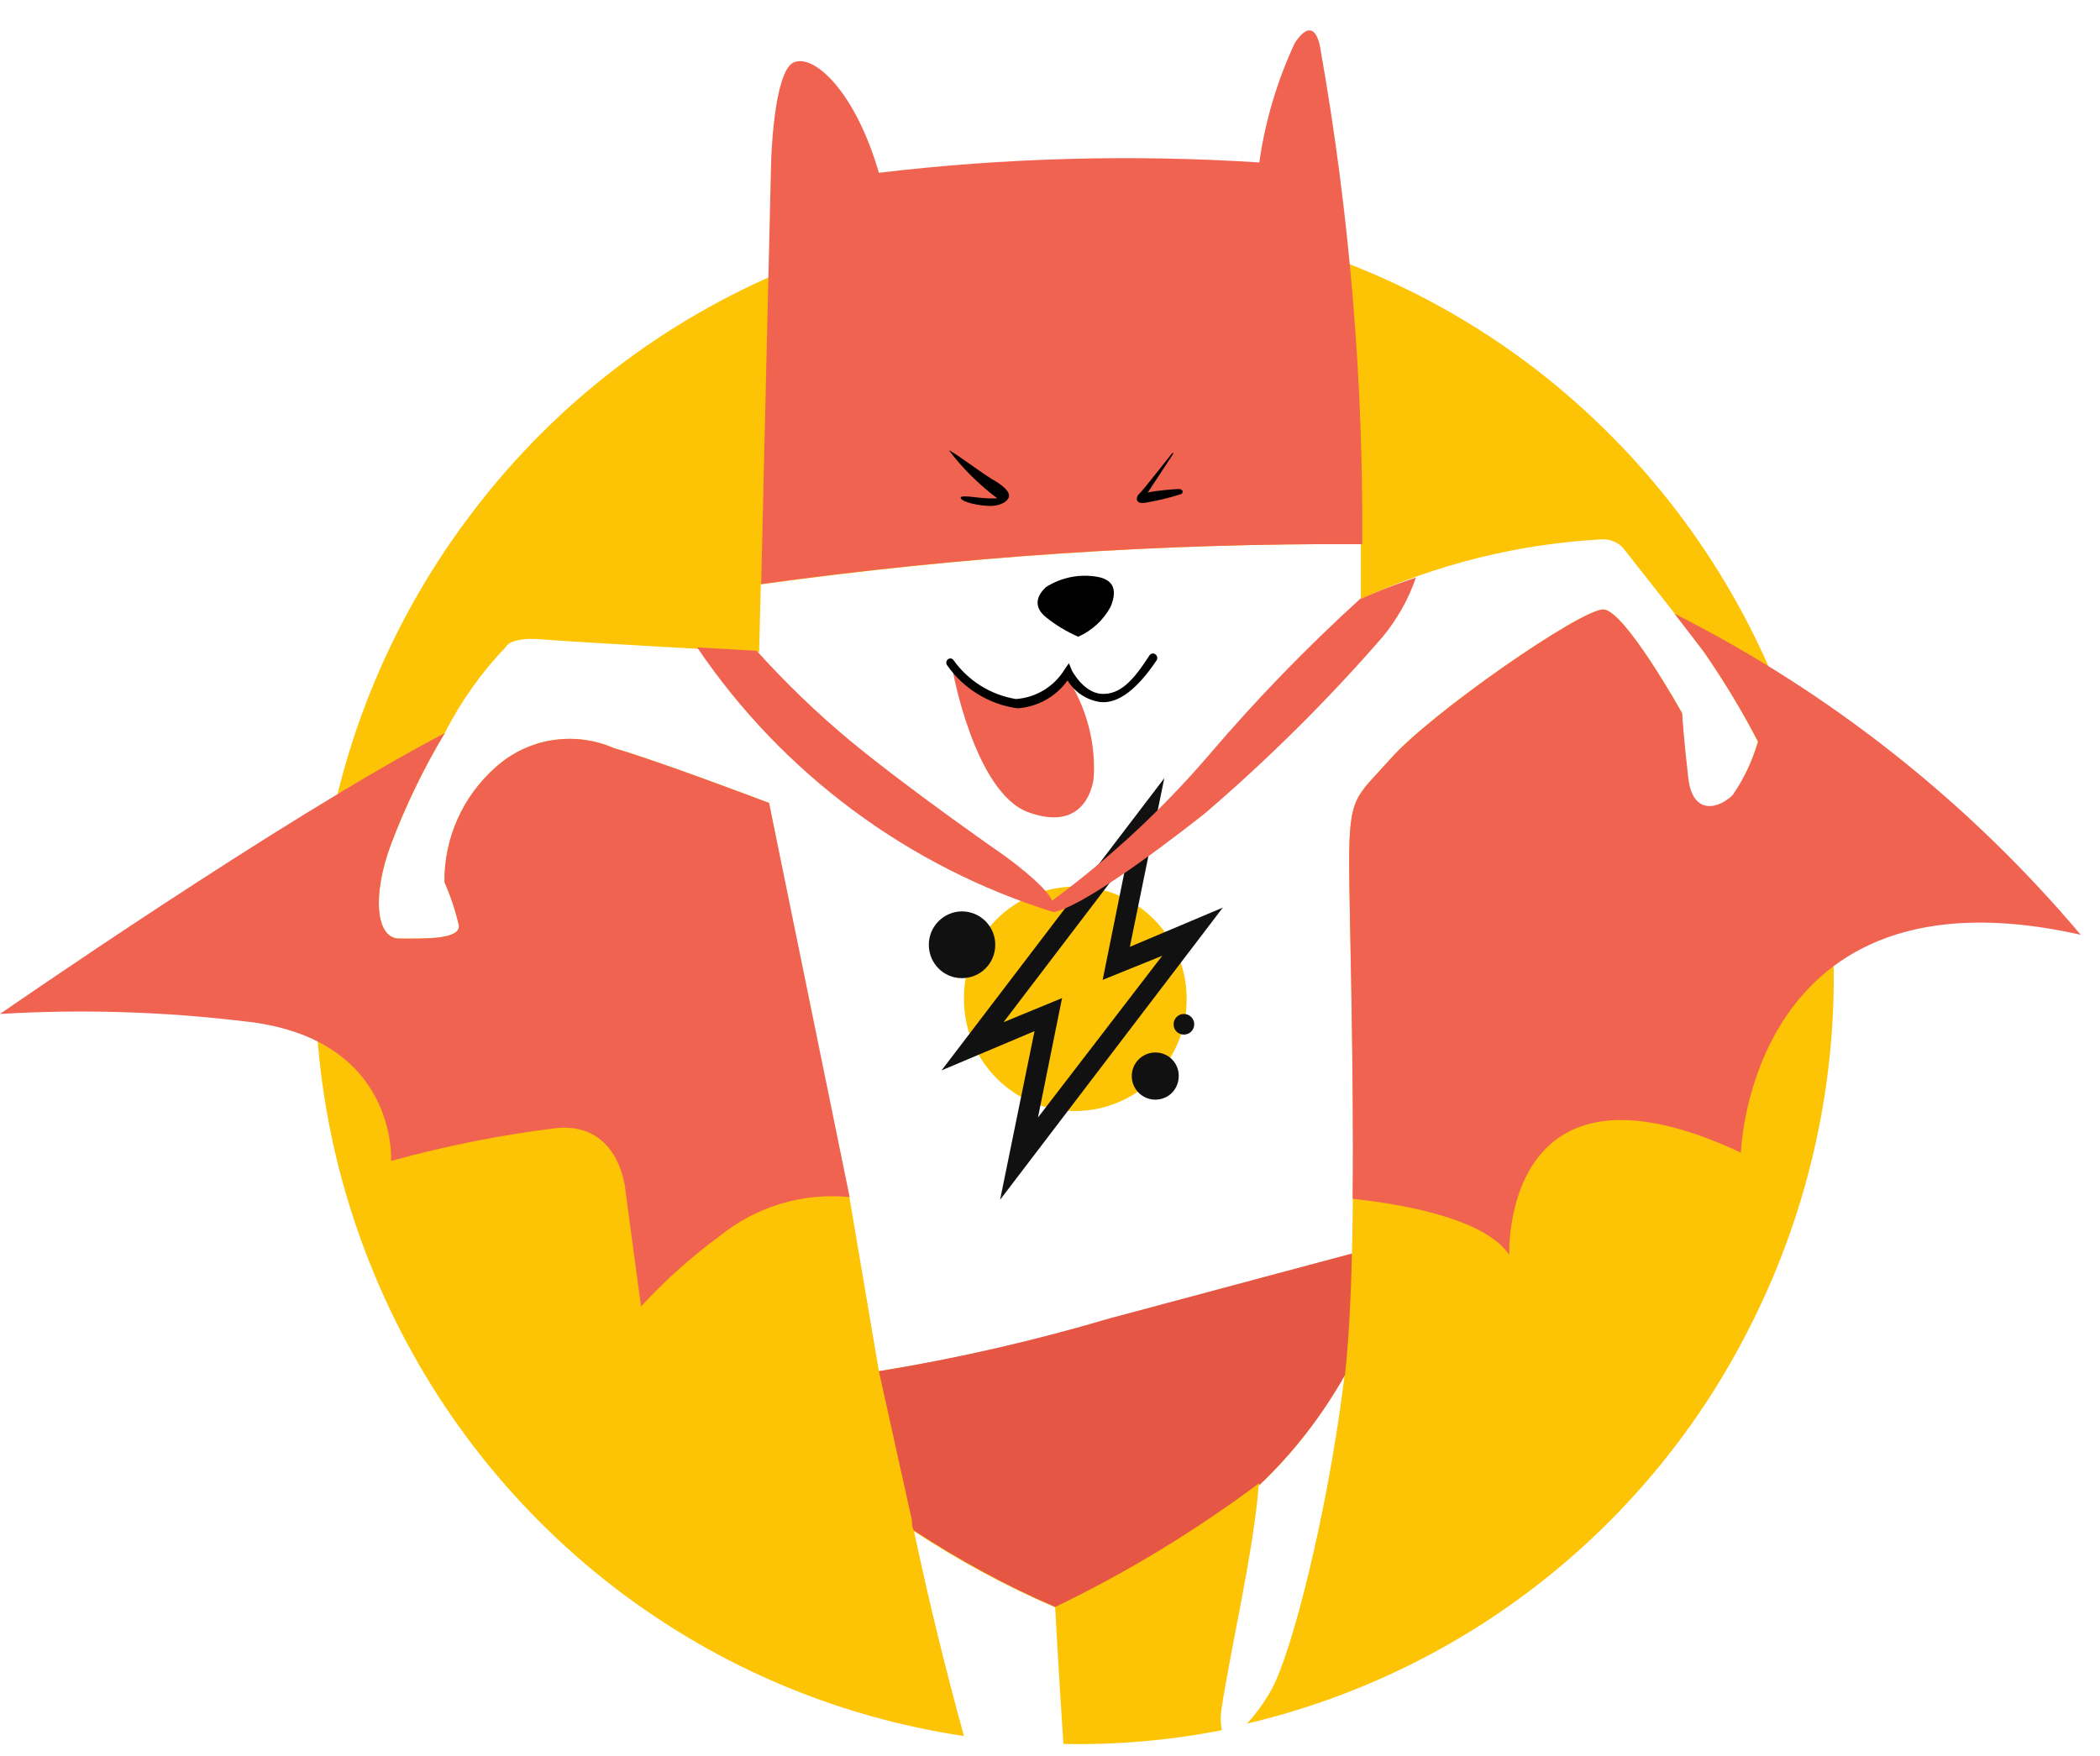
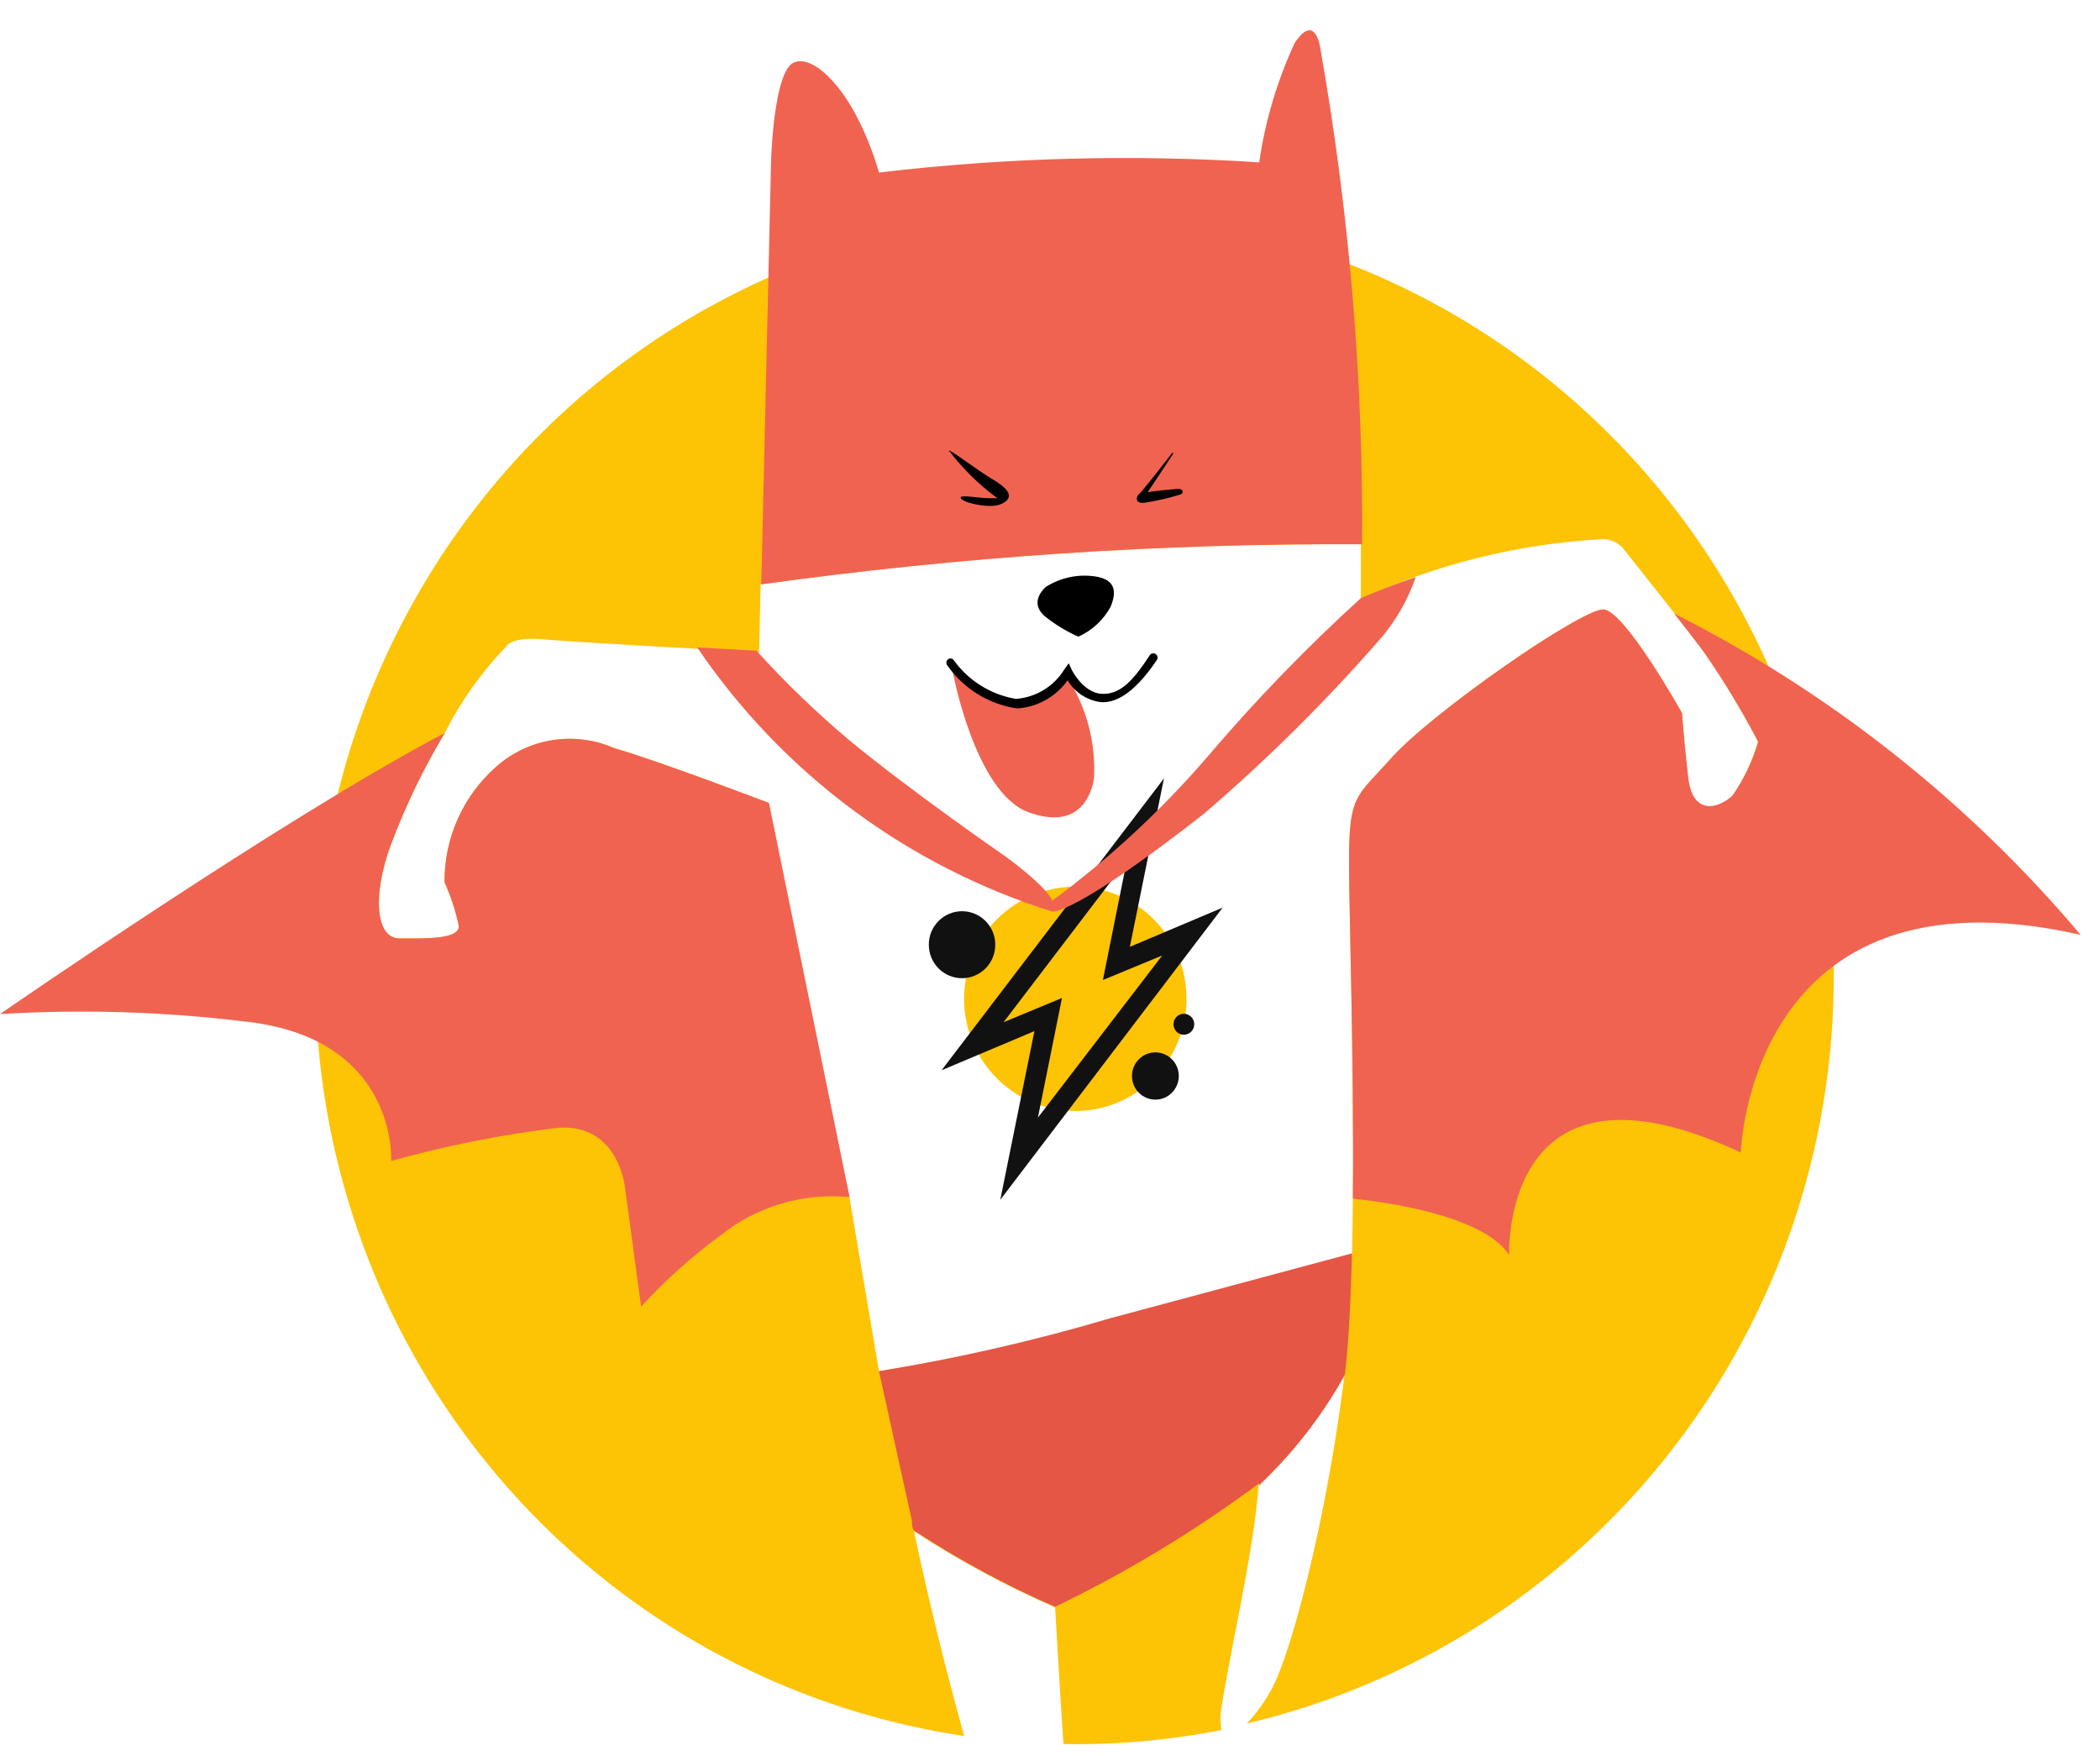
<svg xmlns="http://www.w3.org/2000/svg" width="61" height="51" fill="none" viewBox="0 0 61 51">
-   <path fill="#FDC305" d="M51.58 19.85a22.23 22.23 0 0 0-6.93-9.09 21.96 21.96 0 0 0-21.79-2.93 22.08 22.08 0 0 0-9.05 6.94 22.35 22.35 0 0 0-3.06 21.95 22.24 22.24 0 0 0 6.81 9.18A21.97 21.97 0 0 0 28 50.44c-.5-1.82-1-3.82-1.45-5.95 1.3.85 2.67 1.6 4.1 2.21 0 0 .1 1.88.24 3.97 1.54.03 3.08-.1 4.6-.4a1.87 1.87 0 0 1 0-.66c.24-1.63.93-4.56 1.07-6.44 1-.94 1.83-2.03 2.5-3.23l-.05.39c-.48 3.7-1.47 7.65-2.07 8.75-.2.36-.44.7-.72 1a22 22 0 0 0 14.61-11.53 22.43 22.43 0 0 0 .75-18.7Zm-1.26 3.3c-.38.37-1.17.62-1.3-.5-.13-1.14-.16-1.93-.16-1.93s-1.66-2.98-2.28-3.01c-.62-.04-5.03 3.01-6.19 4.34-1 1.12-1.2 1.05-1.2 3.02 0 1.48.19 7.1.08 11.39l-7.02 1.88c-2.2.64-4.45 1.14-6.72 1.5l-.86-5.07h-.12l-2.21-11.44s-3.29-1.25-4.5-1.59a3.21 3.21 0 0 0-3.44.55 4.4 4.4 0 0 0-1.49 3.34c.18.4.32.83.42 1.26.04.42-1.04.38-1.73.38s-.79-1.26-.25-2.72c.43-1.13.95-2.22 1.57-3.25.47-.93 1.07-1.77 1.78-2.51 0 0 .12-.3 1.08-.21.96.08 6.27.37 6.27.37l.05-1.97c5.77-.8 11.6-1.2 17.43-1.17v1.6c2.2-1.02 4.59-1.61 7.01-1.74a.78.78 0 0 1 .67.33c.29.38 2.07 2.61 2.28 2.93.58.84 1.1 1.7 1.57 2.61a5.44 5.44 0 0 1-.74 1.6Z" />
-   <path fill="#F06351" d="m48.64 17.83.86 1.12c.58.84 1.1 1.7 1.57 2.6a5.44 5.44 0 0 1-.74 1.55c-.38.38-1.16.63-1.29-.5-.13-1.13-.18-1.88-.18-1.88s-1.66-2.98-2.28-3.01c-.62-.04-5.02 3.01-6.19 4.34-1 1.12-1.2 1.05-1.2 3.02 0 1.3.14 5.78.1 9.76 1.57.17 3.86.6 4.55 1.63 0 0-.25-6.24 6.73-2.97 0 0 .24-8.5 9.87-6.33a37.71 37.71 0 0 0-11.8-9.33ZM39.57 15.81C39.6 11 39.2 6.2 38.36 1.45c0 0-.13-1.13-.75-.2-.51 1.1-.86 2.26-1.03 3.47a60.54 60.54 0 0 0-11.05.3c-.7-2.4-1.91-3.48-2.49-3.2-.57.3-.64 2.85-.64 2.85l-.29 12.3c5.79-.8 11.62-1.19 17.46-1.16Z" />
-   <path fill="#E55645" d="M39.07 39.94c.1-.93.17-2.16.2-3.52l-7.02 1.88c-2.2.65-4.45 1.17-6.72 1.54l.96 4.34c0 .1 0 .2.06.29 1.3.85 2.67 1.6 4.1 2.22 2.08-1 4.07-2.21 5.93-3.6v.06c.98-.93 1.82-2.01 2.49-3.2Z" />
-   <path fill="#000" d="M27.57 13.1c-.05-.1.86.58 1.21.8.35.2.53.36.53.5 0 .15-.23.3-.54.3-.3 0-.8-.1-.86-.22-.07-.13.52 0 .81 0h.25c-.53-.4-1-.86-1.4-1.39ZM34.03 13.19s-.87 1.11-.94 1.16c-.08.06-.15.3.16.26.36-.06.7-.14 1.05-.25.1-.05.06-.17-.1-.15-.17.01-.59.04-.86.1l.73-1.11s.03-.1-.04-.01ZM31.32 18.5c.4-.18.73-.48.94-.87.24-.57 0-.8-.38-.87a2.1 2.1 0 0 0-1.5.3c-.34.32-.3.63 0 .87.28.23.6.42.94.57Z" />
-   <path fill="#F06351" d="M31.01 19.6a1.48 1.48 0 0 1-1.26.85c-.47.04-.94-.1-1.32-.39-.18-.1-.33-.23-.46-.39a.86.86 0 0 0-.3-.22c-.01 0 .64 3.58 2.2 4.15 1.57.57 1.86-.66 1.9-1 .06-.98-.19-1.96-.7-2.8 0-.27-.02-.1-.06-.2Z" />
-   <path fill="#000" d="M29.55 20.58a3 3 0 0 1-2.03-1.24.13.13 0 0 1 0-.17.12.12 0 0 1 .09-.04.12.12 0 0 1 .08.04 2.78 2.78 0 0 0 1.82 1.14 1.8 1.8 0 0 0 1.42-.87l.12-.17.08.2s.33.65.86.69c.54.03.92-.37 1.4-1.12a.12.12 0 0 1 .17-.03.13.13 0 0 1 .04.17c-.57.85-1.11 1.26-1.62 1.22a1.33 1.33 0 0 1-.97-.63 1.95 1.95 0 0 1-1.46.81Z" />
-   <path fill="#FDC305" d="M31.24 32.28a3.24 3.24 0 0 0 3.23-3.26c0-1.8-1.45-3.26-3.23-3.26A3.24 3.24 0 0 0 28 29.02c0 1.8 1.44 3.26 3.23 3.26Z" />
-   <path fill="#111" d="m35.52 26.37-2.7 1.14 1-4.9-6.47 8.49 2.7-1.14-1 4.9 6.47-8.49Zm-6.37 3.33 3.58-4.7-.7 3.47 1.73-.7-3.61 4.7.7-3.47-1.7.7ZM27.94 28.42c.54 0 .97-.43.97-.97a.97.97 0 0 0-.97-.97.97.97 0 0 0-.96.97c0 .54.43.97.96.97ZM33.56 31.95c.38 0 .68-.3.68-.69 0-.38-.3-.68-.68-.68a.68.68 0 0 0 0 1.37ZM34.39 30.06a.3.3 0 0 0 .3-.3.3.3 0 0 0-.3-.3.3.3 0 0 0-.3.3c0 .17.13.3.3.3Z" />
-   <path fill="#F06351" d="M39.52 17.39a49.73 49.73 0 0 0-4.38 4.52 27.56 27.56 0 0 1-4.58 4.26c-.19-.46-1.4-1.32-1.4-1.32s-2.7-1.87-4.48-3.34c-.96-.8-1.86-1.67-2.7-2.6l-1.73-.1A19.5 19.5 0 0 0 30.6 26.5c.74-.12 2.82-1.62 4.38-2.85a49.89 49.89 0 0 0 5.17-5.13c.43-.52.76-1.1.98-1.74-.98.33-1.6.62-1.6.62ZM22.34 23.33s-3.29-1.25-4.5-1.59a3.21 3.21 0 0 0-3.44.55 4.4 4.4 0 0 0-1.49 3.34c.18.4.32.83.42 1.26.04.42-1.04.38-1.73.38s-.79-1.26-.25-2.72a19.9 19.9 0 0 1 1.57-3.25C8.22 23.76 0 29.46 0 29.46c2.35-.14 4.71-.07 7.06.21 4.52.46 4.3 4.06 4.3 4.06 1.6-.44 3.21-.76 4.85-.96 1.83-.13 1.96 1.84 1.96 1.84l.45 3.35a15.8 15.8 0 0 1 2.29-2.05 5.19 5.19 0 0 1 3.77-1.13l-2.34-11.45Z" />
+   <path fill="#FDC305" d="M51.582 19.854a22.231 22.231 0 0 0-6.936-9.09 21.96 21.96 0 0 0-10.503-4.396A21.887 21.887 0 0 0 22.865 7.83a22.083 22.083 0 0 0-9.058 6.934 22.354 22.354 0 0 0-4.43 10.564 22.432 22.432 0 0 0 1.373 11.386 22.238 22.238 0 0 0 6.813 9.184 21.965 21.965 0 0 0 10.442 4.54c-.5-1.815-1.008-3.822-1.456-5.951a27.756 27.756 0 0 0 4.1 2.215s.104 1.877.241 3.971c1.54.027 3.08-.11 4.592-.408a1.874 1.874 0 0 1 0-.66c.25-1.625.939-4.553 1.077-6.439a13.212 13.212 0 0 0 2.498-3.224l-.052.383c-.474 3.701-1.464 7.655-2.067 8.75a4.845 4.845 0 0 1-.715.999 22.006 22.006 0 0 0 8.563-4.141 22.237 22.237 0 0 0 6.047-7.386 22.45 22.45 0 0 0 .749-18.694Zm-1.266 3.293c-.38.374-1.163.626-1.293-.504-.129-1.13-.163-1.92-.163-1.92s-1.663-2.98-2.283-3.015c-.62-.035-5.022 3.015-6.185 4.344-1.008 1.121-1.206 1.043-1.206 3.015 0 1.486.19 7.1.086 11.392l-7.02 1.886a54.724 54.724 0 0 1-6.72 1.494l-.861-5.066h-.12L22.335 23.33s-3.282-1.252-4.488-1.59a3.213 3.213 0 0 0-3.445.547c-.472.417-.85.931-1.107 1.509a4.437 4.437 0 0 0-.384 1.836c.182.404.321.826.414 1.26.043.417-1.034.374-1.723.374-.69 0-.793-1.251-.25-2.72.424-1.129.948-2.217 1.568-3.25a10.312 10.312 0 0 1 1.783-2.51s.12-.296 1.077-.21c.956.088 6.271.374 6.271.374l.043-1.972a121.95 121.95 0 0 1 17.436-1.165v1.59a19.265 19.265 0 0 1 7.011-1.737.778.778 0 0 1 .664.339c.293.373 2.076 2.607 2.283 2.928.579.835 1.105 1.705 1.576 2.607a5.44 5.44 0 0 1-.75 1.599v.008Z" />
+   <path fill="#F06351" d="M48.636 17.83c.405.52.758.981.862 1.12.579.835 1.105 1.706 1.576 2.607a5.444 5.444 0 0 1-.74 1.547c-.38.373-1.164.625-1.293-.504-.13-1.13-.18-1.877-.18-1.877s-1.663-2.98-2.283-3.015c-.62-.035-5.023 3.015-6.186 4.344-1.008 1.121-1.206 1.043-1.206 3.015 0 1.304.147 5.779.112 9.758 1.56.174 3.851.609 4.54 1.634 0 0-.25-6.239 6.728-2.972 0 0 .241-8.506 9.872-6.325a37.712 37.712 0 0 0-11.802-9.333ZM39.565 15.813A79.266 79.266 0 0 0 38.36 1.45s-.129-1.13-.749-.208a12.474 12.474 0 0 0-1.034 3.475 60.536 60.536 0 0 0-11.043.296c-.707-2.39-1.913-3.476-2.49-3.189-.577.287-.646 2.85-.646 2.85l-.284 12.304a121.956 121.956 0 0 1 17.452-1.165Z" />
+   <path fill="#E55645" d="M39.065 39.943c.112-.93.172-2.163.207-3.527l-7.02 1.885a54.724 54.724 0 0 1-6.72 1.538l.957 4.345c0 .095 0 .19.06.286a27.75 27.75 0 0 0 4.1 2.216 36.478 36.478 0 0 0 5.927-3.589v.053a13.21 13.21 0 0 0 2.49-3.207Z" />
+   <path fill="#000" d="M27.566 13.094c-.043-.087.861.59 1.214.8.353.208.526.364.526.512 0 .148-.224.295-.534.295-.31 0-.793-.104-.862-.226-.069-.121.517 0 .81 0h.25a6.987 6.987 0 0 1-1.404-1.381ZM34.026 13.19s-.861 1.112-.939 1.164c-.077.052-.146.295.164.252a6.911 6.911 0 0 0 1.051-.244c.095-.052.06-.173-.103-.156-.164.017-.586.043-.862.096l.732-1.104s.026-.104-.043-.009ZM31.322 18.498c.399-.177.729-.482.938-.868.242-.574 0-.791-.379-.87a2.095 2.095 0 0 0-1.507.296c-.336.322-.293.634 0 .869.29.23.61.423.948.573Z" />
+   <path fill="#F06351" d="M31.011 19.593a1.78 1.78 0 0 1-.396.522c-.245.199-.547.314-.861.33a1.866 1.866 0 0 1-1.327-.383 1.724 1.724 0 0 1-.456-.39.862.862 0 0 0-.31-.218s.645 3.572 2.213 4.145c1.568.573 1.86-.66 1.904-.99a4.925 4.925 0 0 0-.706-2.816c0-.26-.018-.087-.06-.2Z" />
+   <path fill="#000" d="M29.547 20.584a2.998 2.998 0 0 1-2.024-1.243.131.131 0 0 1 0-.173.122.122 0 0 1 .086-.037.121.121 0 0 1 .086.037 2.785 2.785 0 0 0 1.817 1.138 1.806 1.806 0 0 0 1.413-.87l.12-.164.087.191s.327.66.861.695c.534.035.913-.365 1.404-1.12a.123.123 0 0 1 .172-.035.125.125 0 0 1 .035.173c-.574.852-1.117 1.26-1.628 1.225a1.328 1.328 0 0 1-.965-.634 1.954 1.954 0 0 1-1.464.817Z" />
+   <path fill="#FDC305" d="M31.235 32.28c1.784 0 3.23-1.46 3.23-3.259 0-1.8-1.446-3.258-3.23-3.258s-3.23 1.458-3.23 3.258 1.446 3.258 3.23 3.258Z" />
+   <path fill="#111" d="m35.516 26.37-2.696 1.14.99-4.893-6.46 8.48 2.697-1.138-.991 4.901 6.46-8.49ZM29.151 29.7l3.583-4.701-.698 3.476 1.723-.713-3.61 4.71.699-3.476-1.697.704ZM27.945 28.422a.969.969 0 0 0 .965-.974.969.969 0 0 0-.965-.973.969.969 0 0 0-.965.973c0 .538.432.974.965.974ZM33.561 31.95c.376 0 .68-.308.68-.687a.684.684 0 0 0-.68-.687.684.684 0 0 0-.68.687c0 .379.304.686.68.686ZM34.388 30.064a.303.303 0 0 0 .302-.304.303.303 0 0 0-.302-.305.303.303 0 0 0-.301.305c0 .168.135.304.301.304Z" />
+   <path fill="#F06351" d="M39.522 17.386a49.73 49.73 0 0 0-4.384 4.527 27.555 27.555 0 0 1-4.574 4.258c-.19-.46-1.405-1.32-1.405-1.32s-2.704-1.869-4.48-3.337a27.578 27.578 0 0 1-2.704-2.607l-1.723-.096a19.507 19.507 0 0 0 10.337 7.681c.741-.121 2.826-1.624 4.385-2.85a49.885 49.885 0 0 0 5.169-5.135c.429-.514.761-1.103.982-1.738-.982.33-1.603.617-1.603.617ZM22.337 23.33s-3.282-1.252-4.488-1.59a3.214 3.214 0 0 0-3.446.547c-.472.417-.85.931-1.107 1.509a4.439 4.439 0 0 0-.383 1.836c.182.404.32.826.413 1.26.043.417-1.033.374-1.723.374-.689 0-.792-1.251-.25-2.72.424-1.129.949-2.217 1.568-3.25C8.227 23.764 0 29.464 0 29.464a39.136 39.136 0 0 1 7.055.209c4.523.46 4.307 4.058 4.307 4.058a33.033 33.033 0 0 1 4.85-.965c1.826-.121 1.956 1.842 1.956 1.842l.456 3.354a15.804 15.804 0 0 1 2.283-2.05 5.189 5.189 0 0 1 3.773-1.13L22.337 23.33Z" />
</svg>
